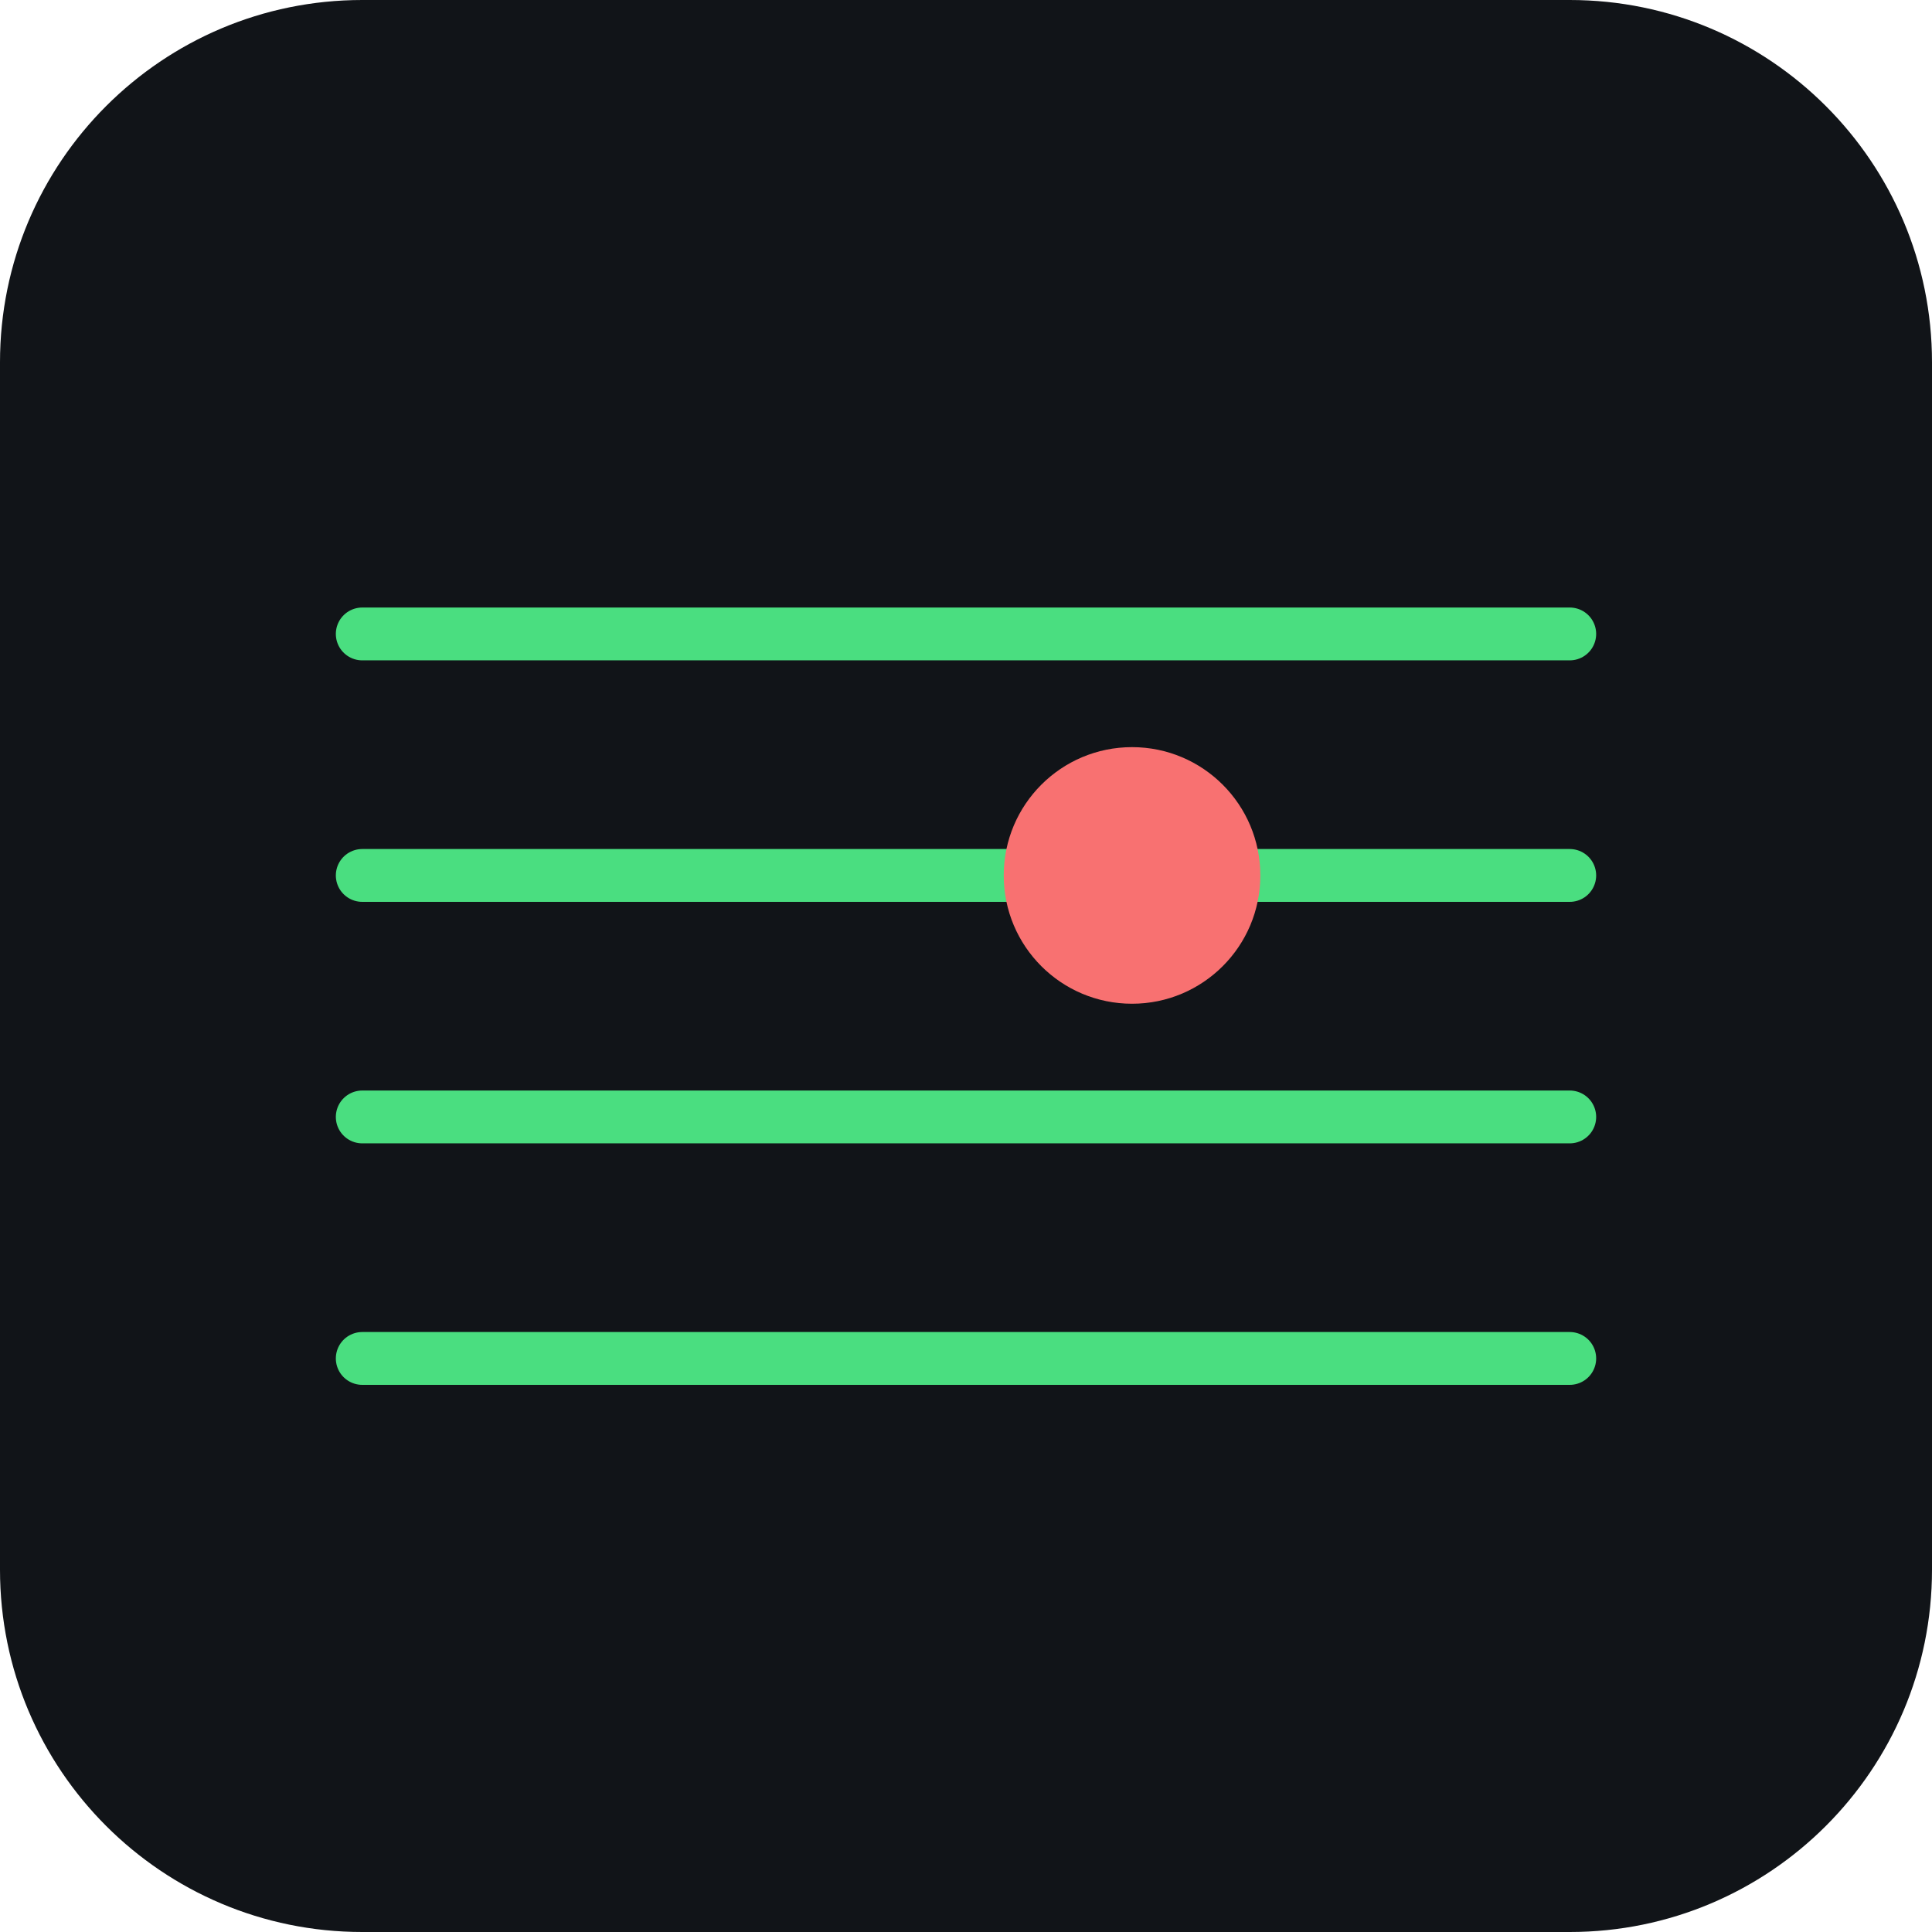
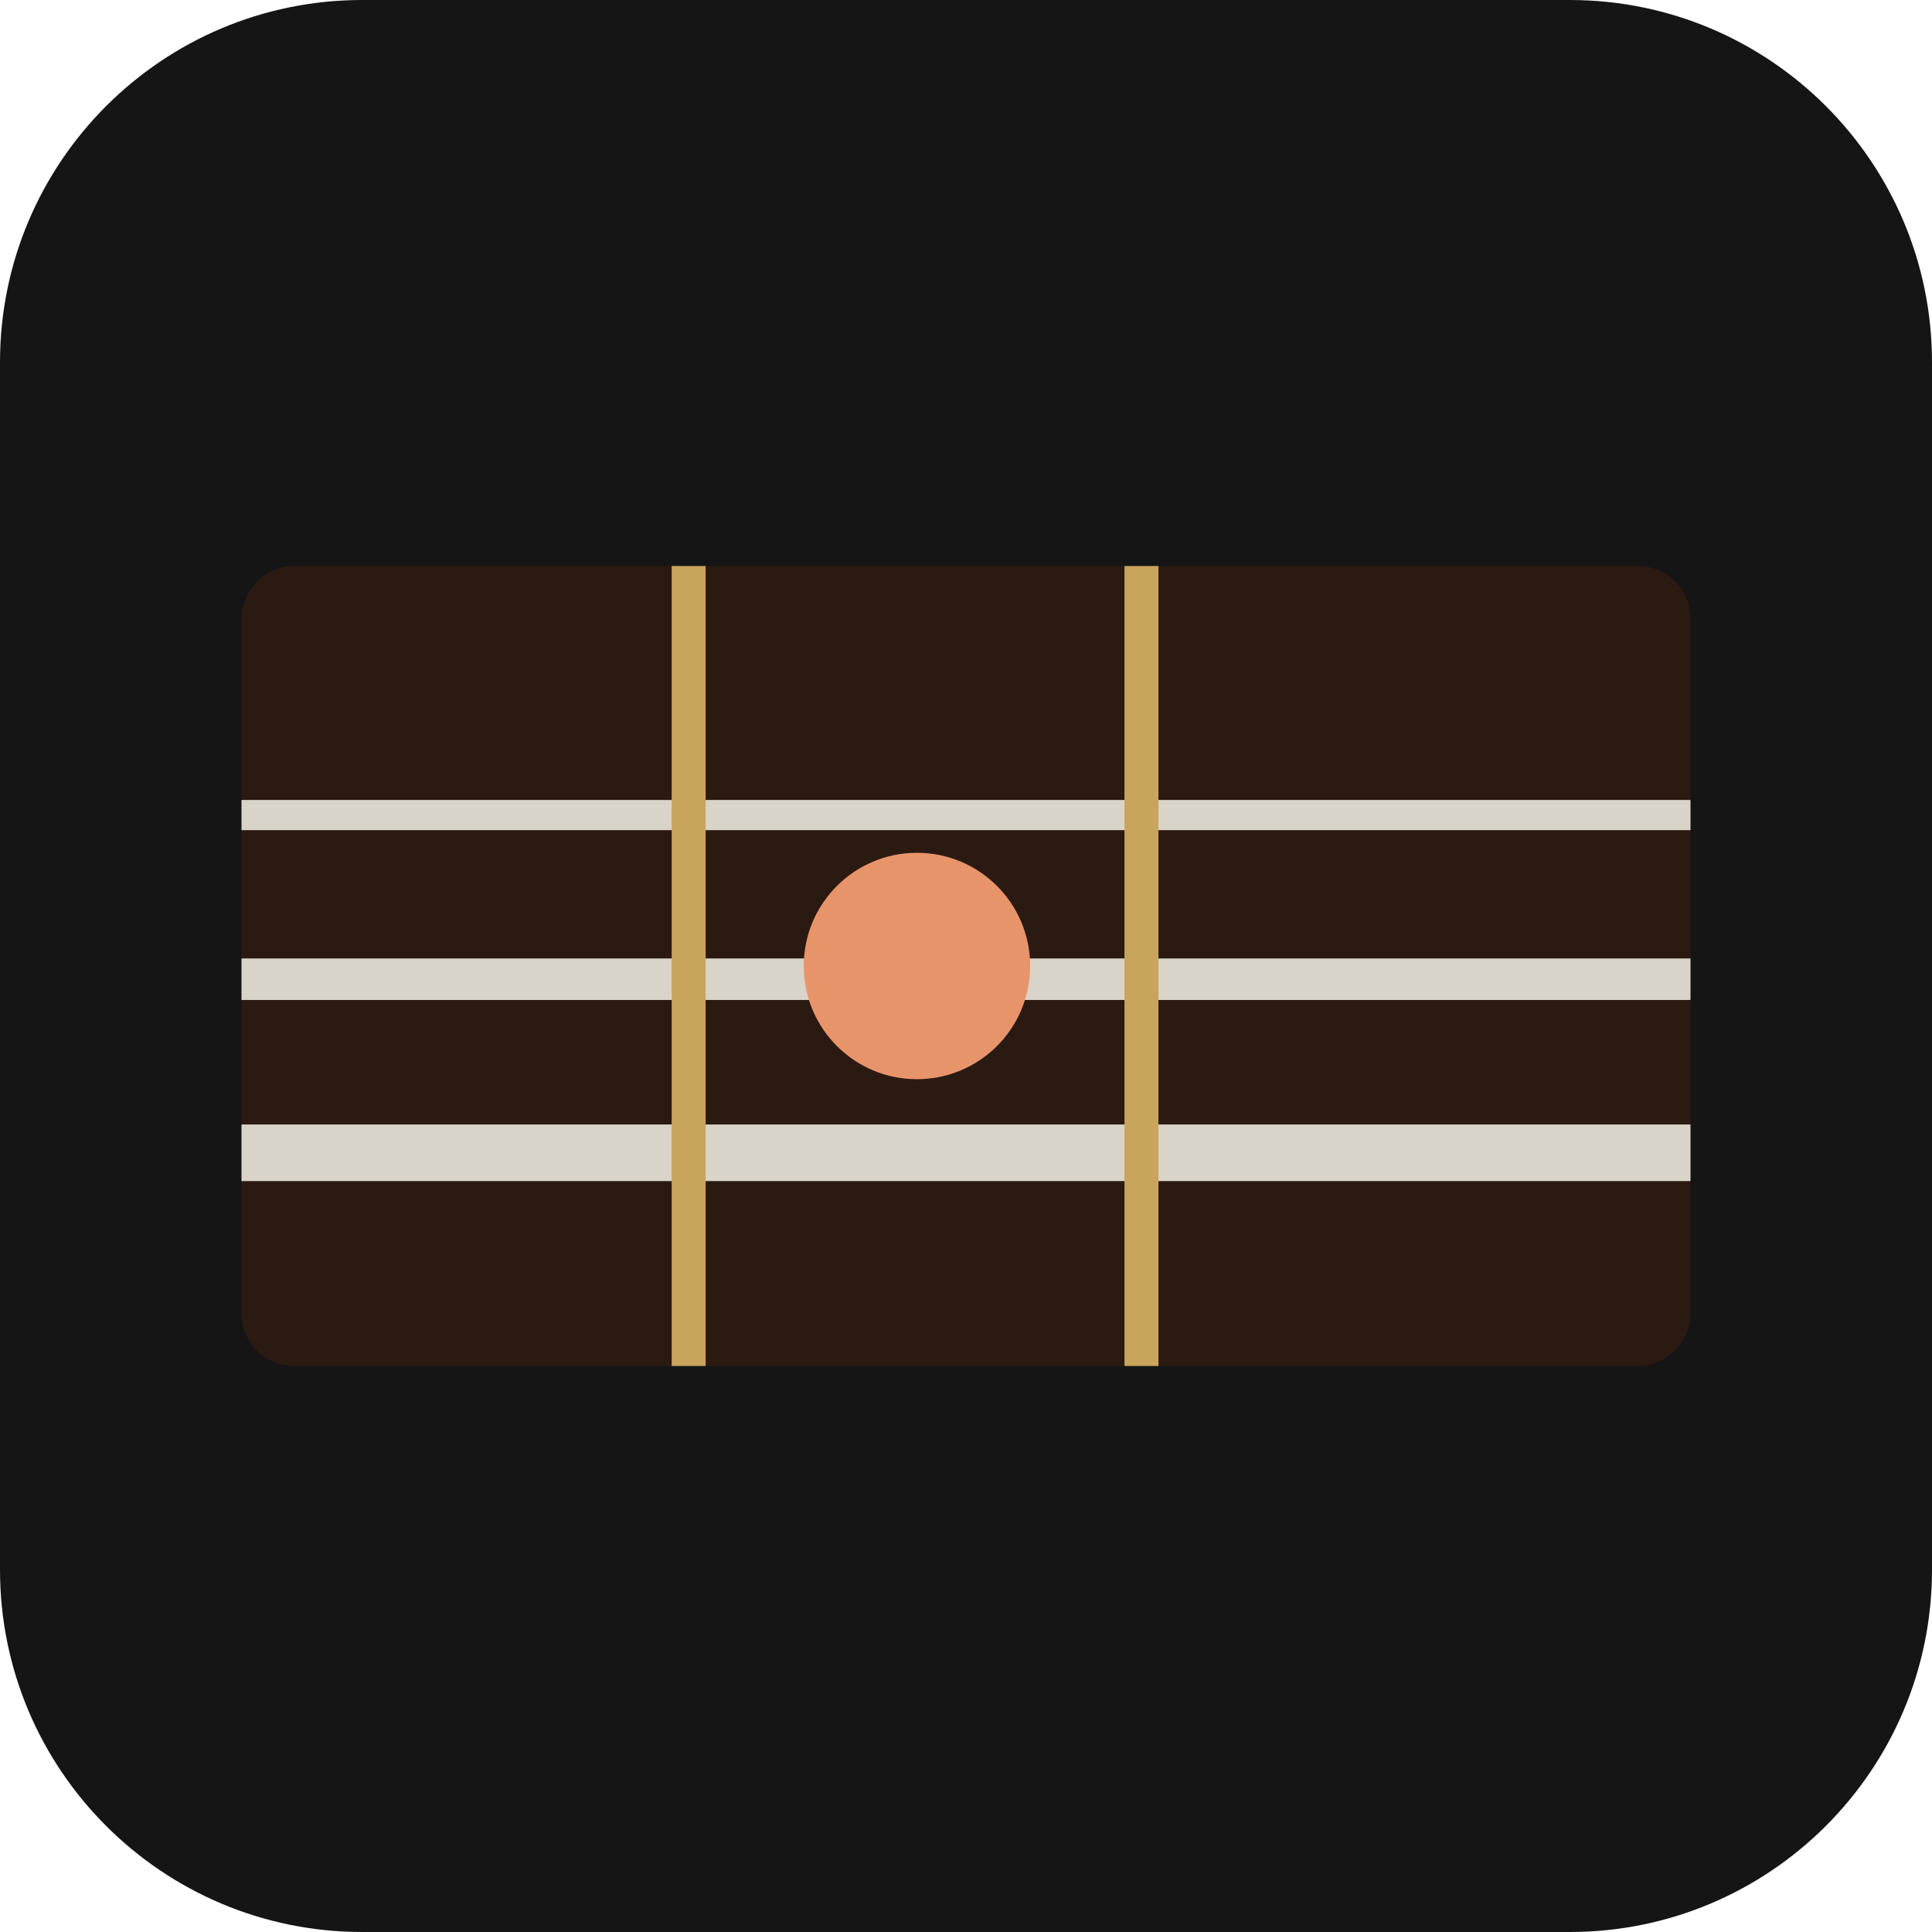
<svg xmlns="http://www.w3.org/2000/svg" viewBox="0 0 512 512">
-   <rect width="512" height="512" rx="96" fill="#111418" />
-   <g stroke="#4ade80" stroke-width="14" stroke-linecap="round">
-     <path d="M96 168h320M96 232h320M96 296h320M96 360h320" />
+   <rect width="512" height="512" rx="96" fill="#151515" />
+   <rect x="64" y="150" width="384" height="212" rx="14" fill="#2B1A12" />
+   <g fill="#d9d4c9">
+     <rect x="64" y="212" width="384" height="8" />
+     <rect x="64" y="254" width="384" height="11" />
+     <rect x="64" y="298" width="384" height="15" />
  </g>
-   <circle cx="300" cy="232" r="34" fill="#f87171" />
+   <g fill="#c9a45c">
+     <rect x="178" y="150" width="9" height="212" />
+     <rect x="298" y="150" width="9" height="212" />
+   </g>
+   <circle cx="243" cy="256" r="30" fill="#e8946a" />
</svg>
